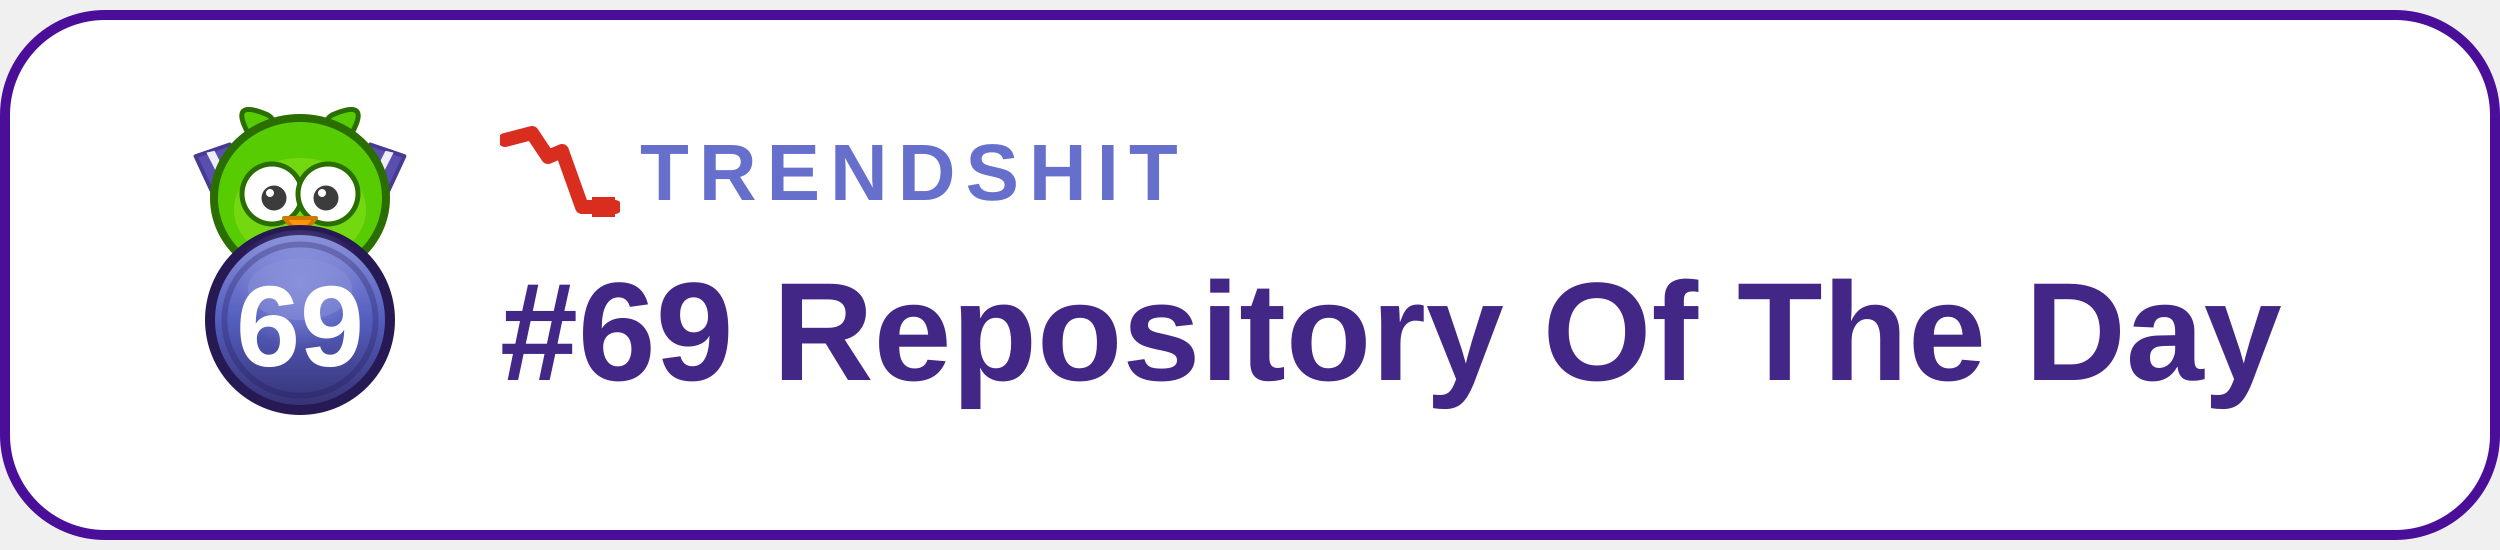
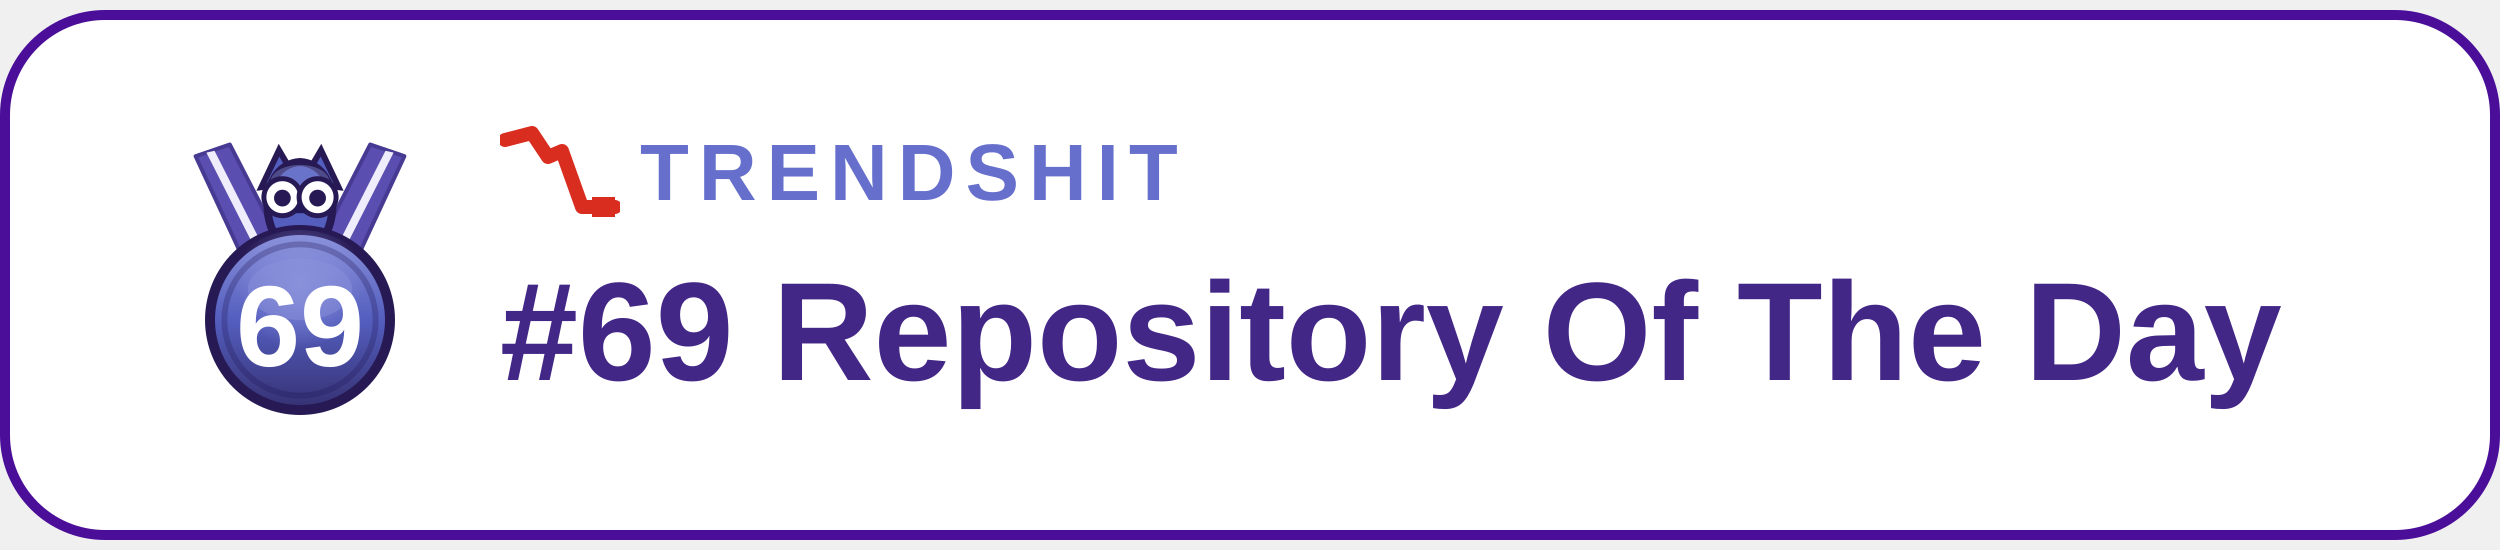
<svg xmlns="http://www.w3.org/2000/svg" viewBox="0 0 250 53" width="250" height="55" role="img" aria-label="TRENDSHIT: number 69 repository of the day">
  <rect x="0.5" y="0.5" width="249" height="52" rx="10" fill="#FFFFFF" stroke="#4a0e99" stroke-width="1" />
  <path d="M29.46 26.05 L22.98 13.45 L19.56 14.62 L25.50 27.40 Z" fill="#5a4fb0" stroke="#463a93" stroke-width="0.4" stroke-linejoin="round" />
  <path d="M27.66 26.32 L21.45 14.08 L20.64 14.26 L26.85 26.50 Z" fill="#EFEDFB" />
  <path d="M30.54 26.05 L37.02 13.45 L40.44 14.62 L34.50 27.40 Z" fill="#5a4fb0" stroke="#463a93" stroke-width="0.4" stroke-linejoin="round" />
  <path d="M32.34 26.32 L38.55 14.08 L39.36 14.26 L33.15 26.50 Z" fill="#EFEDFB" />
-   <path d="M24.8 12.3 Q22.9 8.8 26.8 10.5 Q27.8 11.1 27.2 12.8 Z" fill="#58CC02" stroke="#2B6E00" stroke-width="0.5" stroke-linejoin="round" />
-   <path d="M35.2 12.3 Q37.1 8.8 33.2 10.5 Q32.2 11.1 32.8 12.8 Z" fill="#58CC02" stroke="#2B6E00" stroke-width="0.5" stroke-linejoin="round" />
-   <ellipse cx="30" cy="18.8" rx="8.6" ry="8" fill="#58CC02" stroke="#2B6E00" stroke-width="0.8" />
-   <ellipse cx="30" cy="20" rx="6.6" ry="5.2" fill="#89E219" opacity="0.55" />
-   <circle cx="27.2" cy="18.4" r="3" fill="#FFFFFF" stroke="#2B6E00" stroke-width="0.5" />
-   <circle cx="32.8" cy="18.4" r="3" fill="#FFFFFF" stroke="#2B6E00" stroke-width="0.5" />
-   <circle cx="27.4" cy="18.8" r="1.25" fill="#3C3C3C" />
-   <circle cx="32.6" cy="18.8" r="1.25" fill="#3C3C3C" />
-   <circle cx="27" cy="18.3" r="0.4" fill="#FFFFFF" />
-   <circle cx="32.2" cy="18.3" r="0.4" fill="#FFFFFF" />
-   <path d="M28.4 20.8 L31.6 20.8 L30 22.6 Z" fill="#FF9600" stroke="#CC7A00" stroke-width="0.4" stroke-linejoin="round" />
+   <path d="M26.14 17.72 L27.90 14.02 L29.83 17.30 Z" fill="#545EBE" stroke="#271A54" stroke-width="0.6" />
+   <path d="M33.86 17.72 L32.10 14.02 L30.17 17.30 Z" fill="#545EBE" stroke="#271A54" stroke-width="0.6" />
+   <path d="M30.00 15.20 C34.54 15.45 34.12 24.02 30.00 24.10 C25.88 24.02 25.46 15.45 30.00 15.20 Z" fill="#545EBE" stroke="#271A54" stroke-width="0.8" />
+   <ellipse cx="30.00" cy="17.17" rx="2.94" ry="1.68" fill="#8C93DC" fill-opacity="0.4" />
+   <circle cx="28.24" cy="18.72" r="1.85" fill="#FFFFFF" stroke="#271A54" stroke-width="0.5" />
+   <circle cx="31.76" cy="18.72" r="1.85" fill="#FFFFFF" stroke="#271A54" stroke-width="0.5" />
+   <circle cx="28.24" cy="18.81" r="0.84" fill="#271A54" />
+   <circle cx="31.76" cy="18.81" r="0.84" fill="#271A54" />
+   <path d="M30.00 19.23 l-0.67 1.09 h1.34 Z" fill="#221858" />
  <defs>
    <linearGradient id="tsg-daily-69" x1="0" y1="0" x2="0" y2="1">
      <stop offset="0" stop-color="#8C93DC" />
      <stop offset="0.5" stop-color="#545EBE" />
      <stop offset="1" stop-color="#353072" />
    </linearGradient>
    <radialGradient id="tsh-daily-69" cx="0.5" cy="0.3" r="0.55">
      <stop offset="0" stop-color="#8C93DC" stop-opacity="0.9" />
      <stop offset="0.65" stop-color="#8C93DC" stop-opacity="0" />
    </radialGradient>
  </defs>
  <circle cx="30" cy="31" r="9" fill="url(#tsg-daily-69)" stroke="#271A54" stroke-width="1" />
  <circle cx="30" cy="31" r="9" fill="url(#tsh-daily-69)" stroke="none" stroke-width="0" />
  <ellipse cx="30" cy="27.94" rx="5.22" ry="3.06" fill="#8C93DC" fill-opacity="0.45" />
  <circle cx="30" cy="31" r="9" fill="none" stroke="#221858" stroke-width="0.7" stroke-opacity="0.3" transform="translate(4.80 4.96) scale(0.84)" />
  <text x="30" y="35.6" text-anchor="middle" font-family="Arial, Helvetica, sans-serif" font-size="11.5" font-weight="800" fill="#FFFFFF">69</text>
  <svg viewBox="0 0 12 10" width="12" height="10" x="50" y="11.5" preserveAspectRatio="xMidYMid meet">
    <polyline points="0.5,1.5 3.2,0.8 4.8,3.2 6.2,2.6 8.2,8.2 11.5,8.2" fill="none" stroke="#d92d20" stroke-width="1.4" stroke-linecap="round" stroke-linejoin="round" />
    <rect x="9.2" y="7.2" width="2.3" height="2" fill="#d92d20" />
  </svg>
  <text x="64" y="19" font-family="Arial, Helvetica, sans-serif" font-size="8" font-weight="700" letter-spacing="1" fill="#6670cc">TRENDSHIT</text>
  <text x="50" y="37" font-family="Arial, Helvetica, sans-serif" font-size="14" font-weight="700" fill="#432787">#69 Repository Of The Day</text>
</svg>
